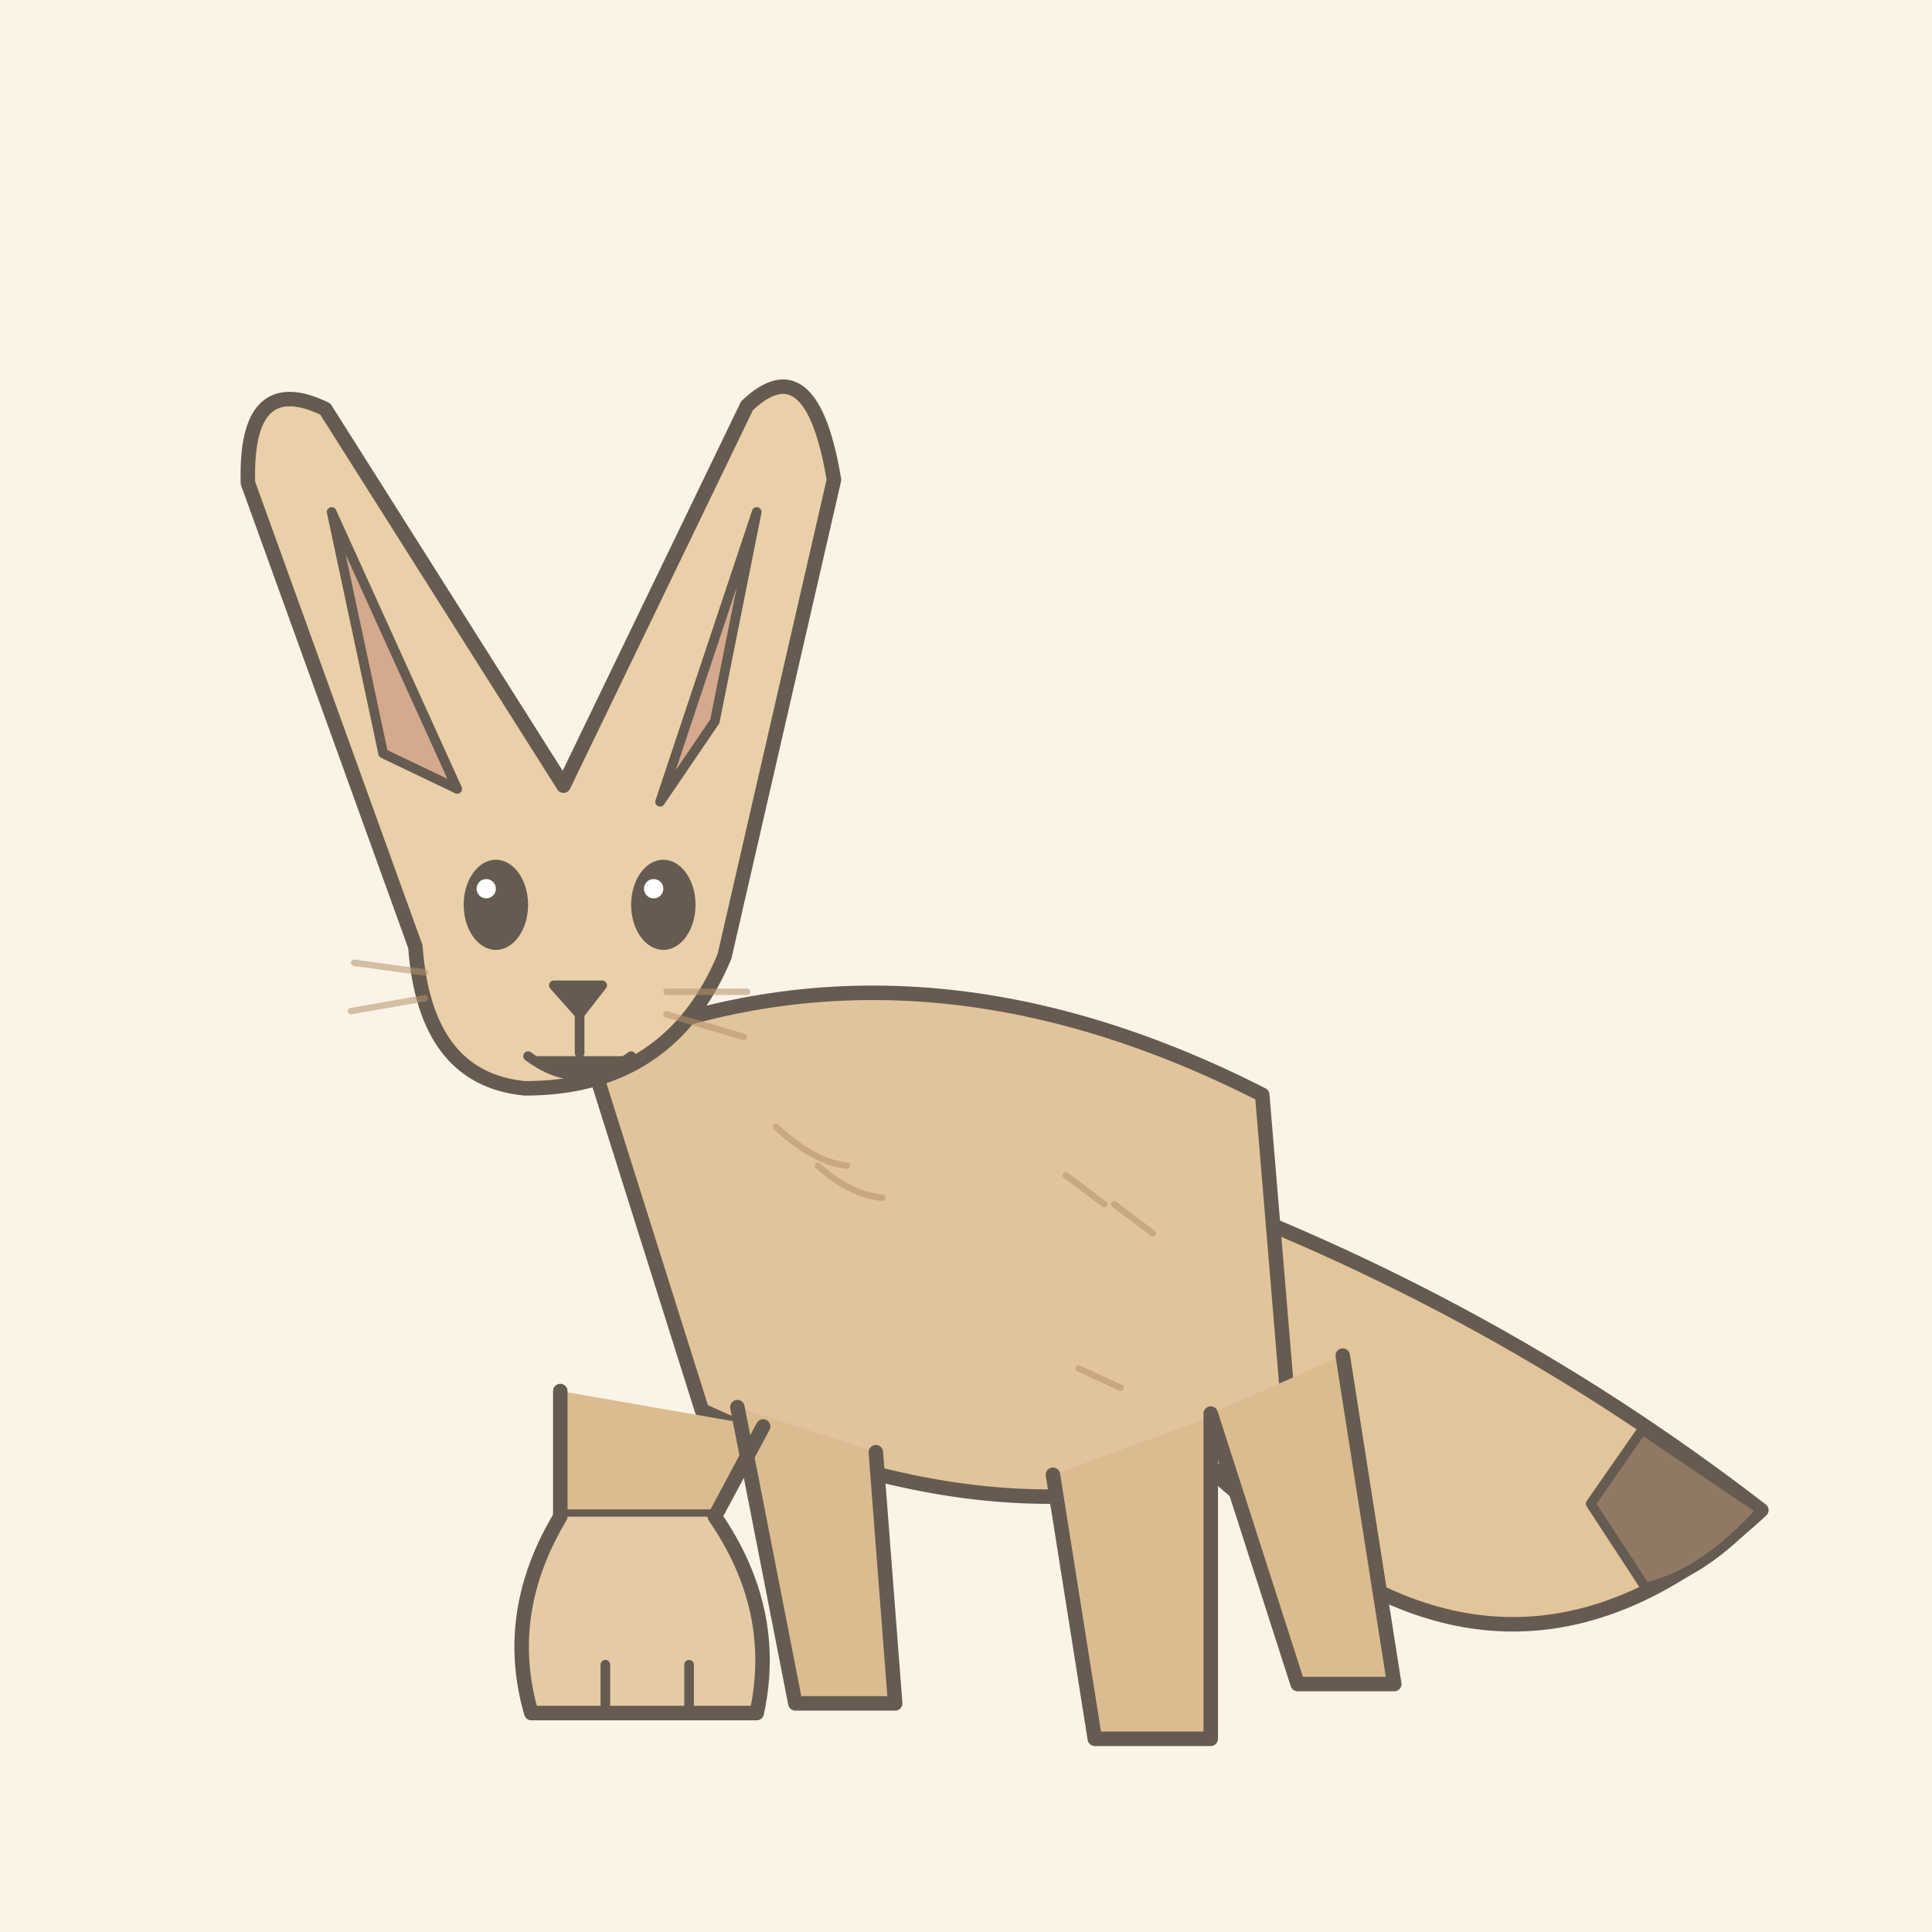
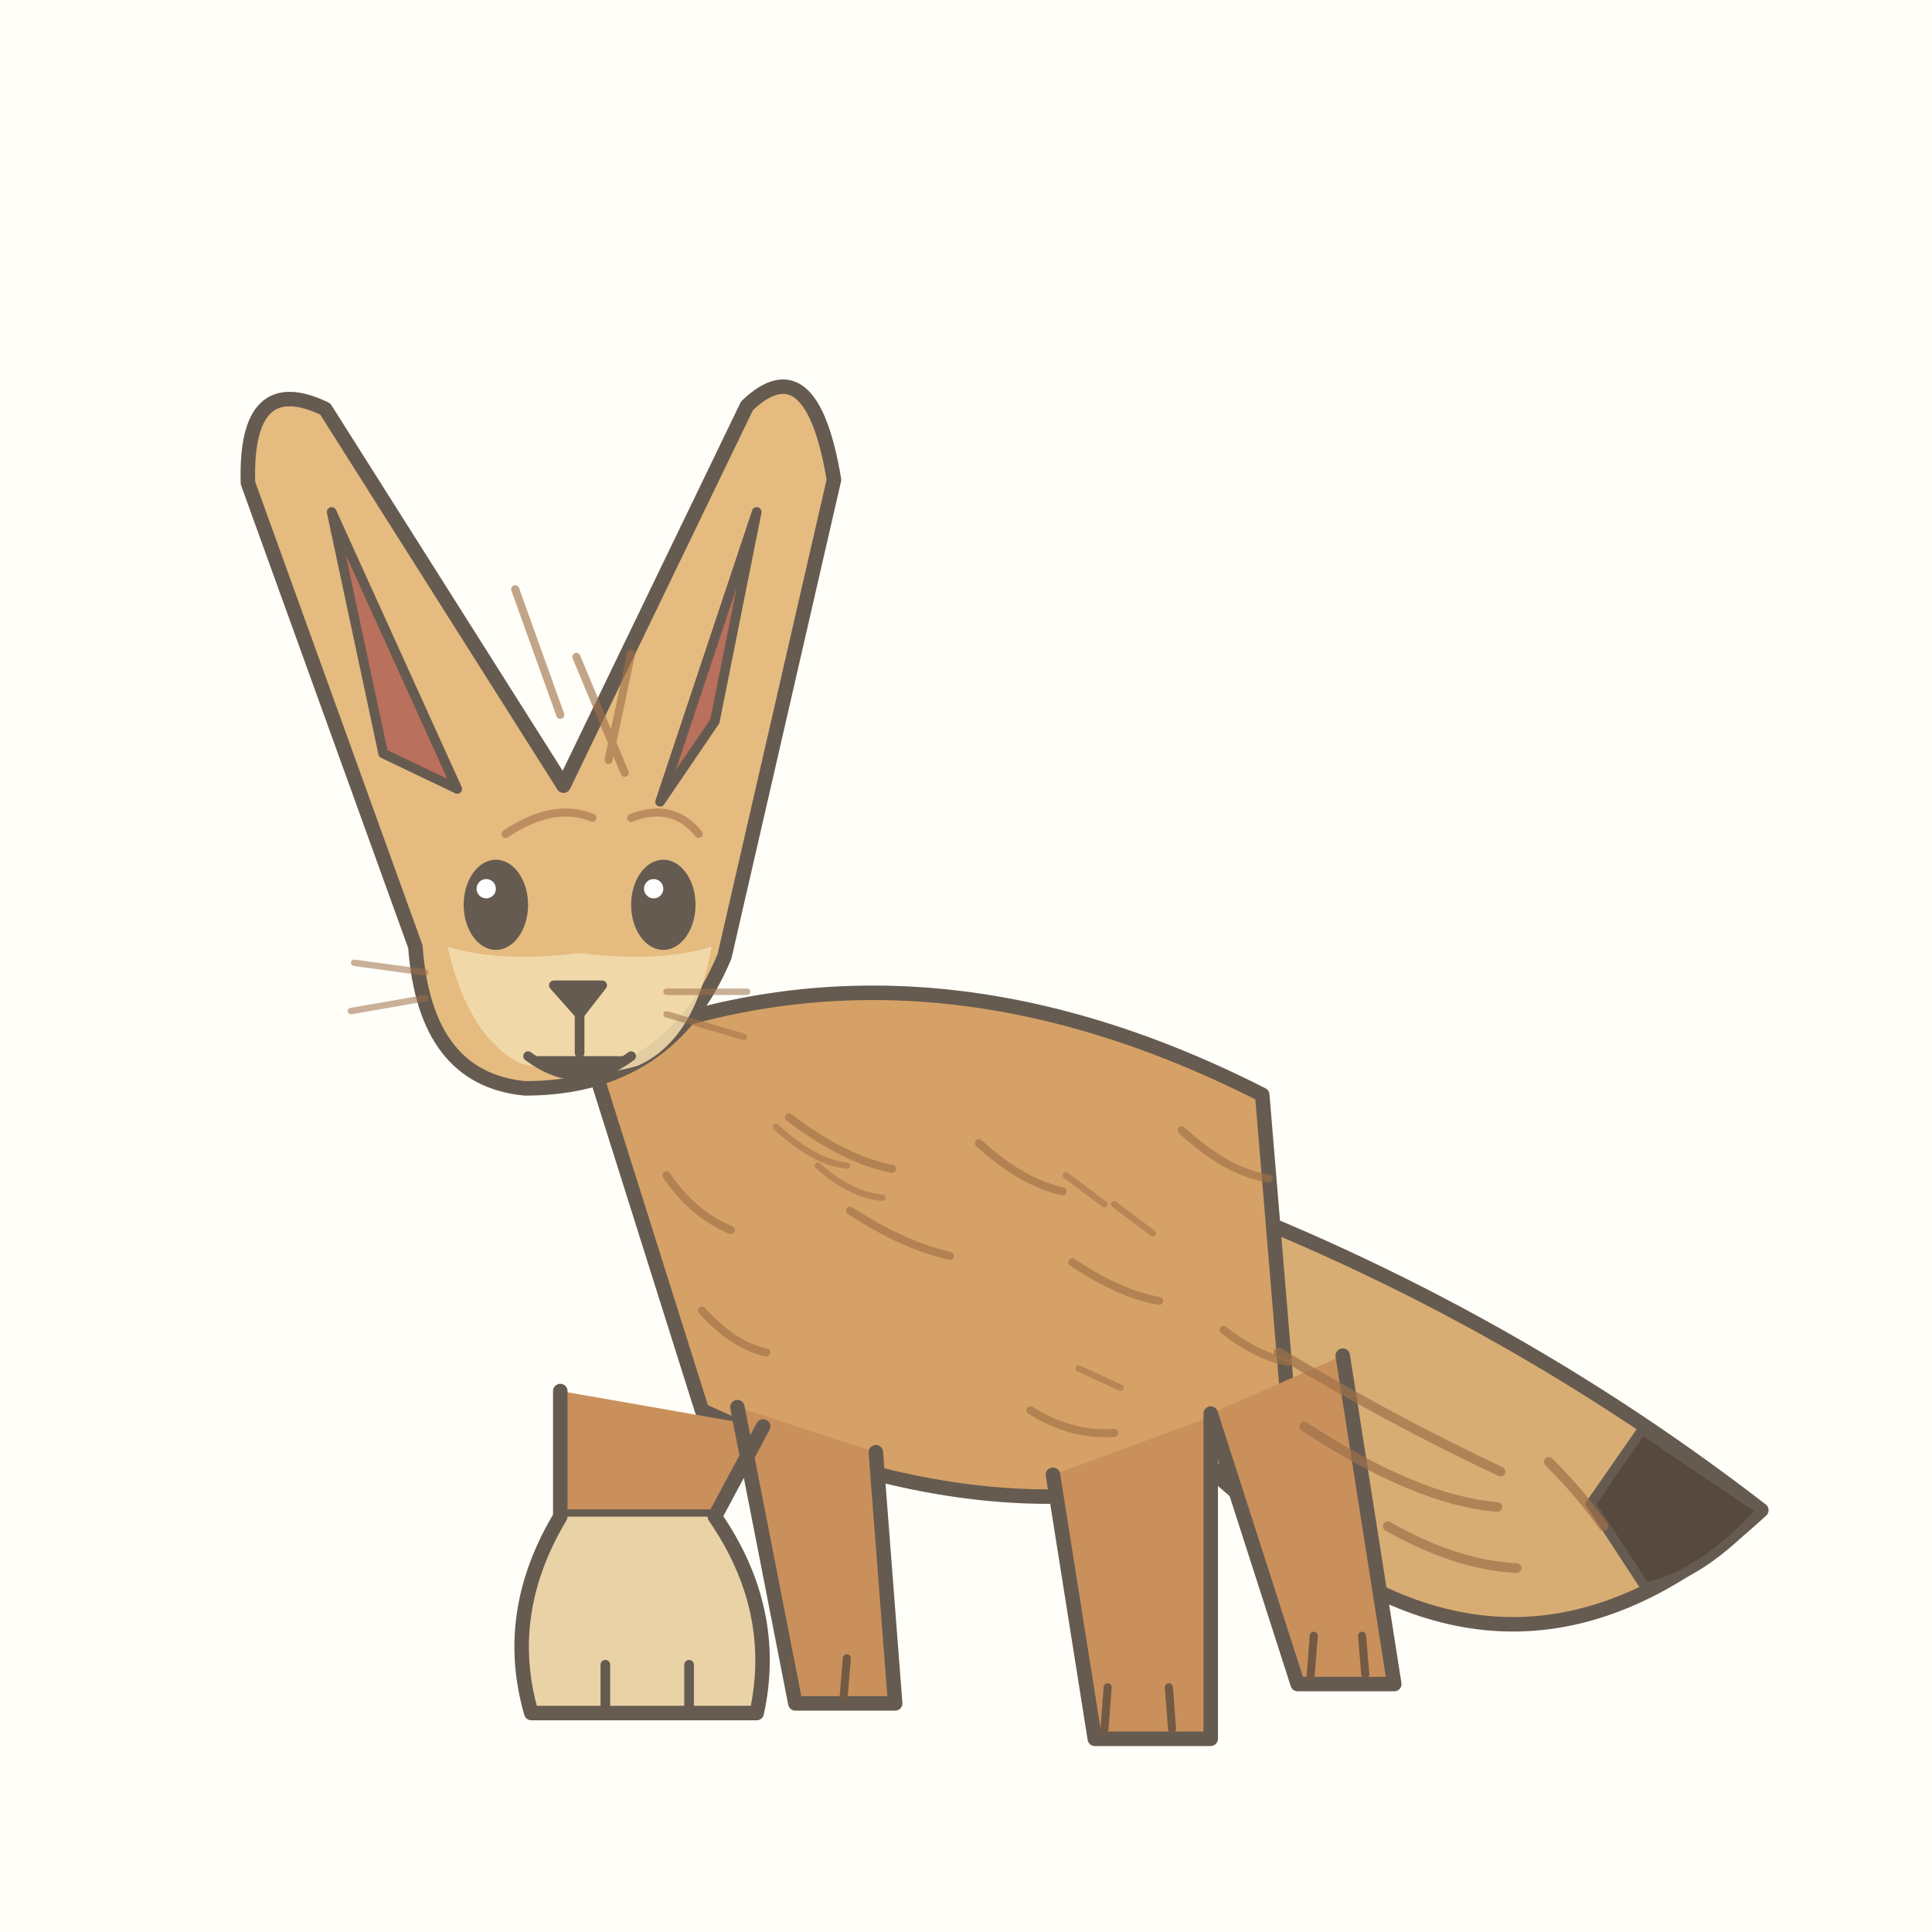
<svg xmlns="http://www.w3.org/2000/svg" width="600" height="600" viewBox="0 0 600 600" data-full-animal="fennec" data-illustration="complete">
-   <rect width="600" height="600" rx="0" fill="#fbf4e6" />
+   <rect width="600" height="600" rx="0" fill="#fffef8" />
  <defs>
    <mask id="detail-mask">
      <rect width="600" height="600" fill="white" />
      <rect x="155" y="460" width="90" height="80" fill="black" />
    </mask>
  </defs>
-   <path d="M352 364Q459 401 547 469Q479 532 409 483Q366 452 338 416" fill="#e2c59a" stroke="#665b50" stroke-width="4.5" stroke-linecap="round" stroke-linejoin="round" />
-   <path d="M510 444L547 469Q529 489 511 493L494 467Z" fill="#8f7964" stroke="#665b50" stroke-width="3" stroke-linecap="round" stroke-linejoin="round" />
-   <path d="M183 327Q282 284 392 340L401 448Q321 486 218 438Z" fill="#e1c49c" stroke="#665b50" stroke-width="4.5" stroke-linecap="round" stroke-linejoin="round" />
-   <path d="M174 432L174 471L222 471L237 443M327 458L340 540L376 540L376 440M229 437L247 529L278 529L272 451M376 439L403 523L433 523L417 421" fill="#dbbc91" stroke="#665b50" stroke-width="4.5" stroke-linecap="round" stroke-linejoin="round" />
-   <path d="M129 294L77 150Q76 115 101 127L175 244L232 126Q252 107 259 149L225 297Q208 338 163 338Q132 335 129 294Z" fill="#ead0a8" stroke="#665b50" stroke-width="4.5" stroke-linecap="round" stroke-linejoin="round" />
-   <path d="M103 159L142 245L119 234ZM235 159L205 249L222 224Z" fill="#d4a98e" stroke="#665b50" stroke-width="3" stroke-linecap="round" stroke-linejoin="round" />
+   <path d="M352 364Q459 401 547 469Q479 532 409 483Q366 452 338 416" fill="#d8ad74" stroke="#665b50" stroke-width="4.5" stroke-linecap="round" stroke-linejoin="round" />
+   <path d="M510 444L547 469Q529 489 511 493L494 467Z" fill="#57493e" stroke="#665b50" stroke-width="3" stroke-linecap="round" stroke-linejoin="round" />
+   <path d="M183 327Q282 284 392 340L401 448Q321 486 218 438Z" fill="#d6a166" stroke="#665b50" stroke-width="4.5" stroke-linecap="round" stroke-linejoin="round" />
+   <path d="M174 432L174 471L222 471L237 443M327 458L340 540L376 540L376 440M229 437L247 529L278 529L272 451M376 439L403 523L433 523L417 421" fill="#c9905c" stroke="#665b50" stroke-width="4.5" stroke-linecap="round" stroke-linejoin="round" />
+   <path d="M129 294L77 150Q76 115 101 127L175 244L232 126Q252 107 259 149L225 297Q208 338 163 338Q132 335 129 294Z" fill="#e5bb80" stroke="#665b50" stroke-width="4.5" stroke-linecap="round" stroke-linejoin="round" />
+   <path d="M103 159L142 245L119 234ZM235 159L205 249L222 224Z" fill="#b9705d" stroke="#665b50" stroke-width="3" stroke-linecap="round" stroke-linejoin="round" />
+   <path d="M139 294Q155 299 180 296Q205 299 221 294Q216 323 198 331Q181 336 161 330Q145 321 139 294Z" fill="#f3dcad" opacity=".88" />
+   <path d="M157 259q15-10 27-5M196 254q13-5 21 5" fill="none" stroke="#aa784f" stroke-width="2.5" stroke-linecap="round" opacity=".68" />
  <ellipse cx="154" cy="281" rx="10" ry="14" fill="#665b50" />
  <circle cx="151" cy="276" r="3" fill="white" />
  <ellipse cx="206" cy="281" rx="10" ry="14" fill="#665b50" />
  <circle cx="203" cy="276" r="3" fill="white" />
  <path d="M172 306L187 306L180 315ZM180 315V327M164 328Q180 340 196 328" fill="#665b50" stroke="#665b50" stroke-width="3" stroke-linecap="round" stroke-linejoin="round" />
-   <path d="M174 471Q156 501 165 532L235 532Q242 500 222 471" fill="#e4cba6" stroke="#665b50" stroke-width="4.5" stroke-linecap="round" stroke-linejoin="round" />
+   <path d="M174 471Q156 501 165 532L235 532Q242 500 222 471" fill="#ead2a7" stroke="#665b50" stroke-width="4.5" stroke-linecap="round" stroke-linejoin="round" />
  <path d="M188 517V532M214 517V532" fill="none" stroke="#665b50" stroke-width="3" stroke-linecap="round" stroke-linejoin="round" />
  <g mask="url(#detail-mask)" data-coat-details="fennec">
-     <path d="M132 302l-22 -3M132 310l-23 4M207 308l25 0M207 315l24 7M241 350q12 11 22 12M254 362q10 9 20 10M331 365l12 9M346 374l12 9M335 425l13 6" fill="none" stroke="#b3916c" stroke-width="2" stroke-linecap="round" opacity=".55" />
+     <path d="M132 302l-22 -3M132 310l-23 4M207 308l25 0M207 315l24 7M241 350q12 11 22 12M254 362q10 9 20 10M331 365l12 9M346 374l12 9M335 425l13 6" fill="none" stroke="#9e7048" stroke-width="2" stroke-linecap="round" opacity=".55" />
+     <path d="M245 347q17 13 32 16M264 376q17 11 31 14M304 355q13 12 26 15M333 392q15 10 27 12M367 351q14 13 27 15M380 413q10 8 20 10M207 365q8 12 20 17M218 407q10 11 20 13M320 438q13 8 26 7M179 204l15 36M160 183l14 39M196 203l-7 33" fill="none" stroke="#9e7048" stroke-width="2.5" stroke-linecap="round" opacity=".63" />
+     <path d="M397 420q35 21 69 37M405 443q35 23 60 25M431 474q21 12 40 13M481 454q10 10 17 20" fill="none" stroke="#9e7048" stroke-width="3" stroke-linecap="round" opacity=".7" />
+     <path d="M245 515l-1 12M263 515l-1 12M344 524l-1 13M363 524l1 13M408 508l-1 13M423 508l1 12" fill="none" stroke="#735a45" stroke-width="2.5" stroke-linecap="round" />
  </g>
</svg>
